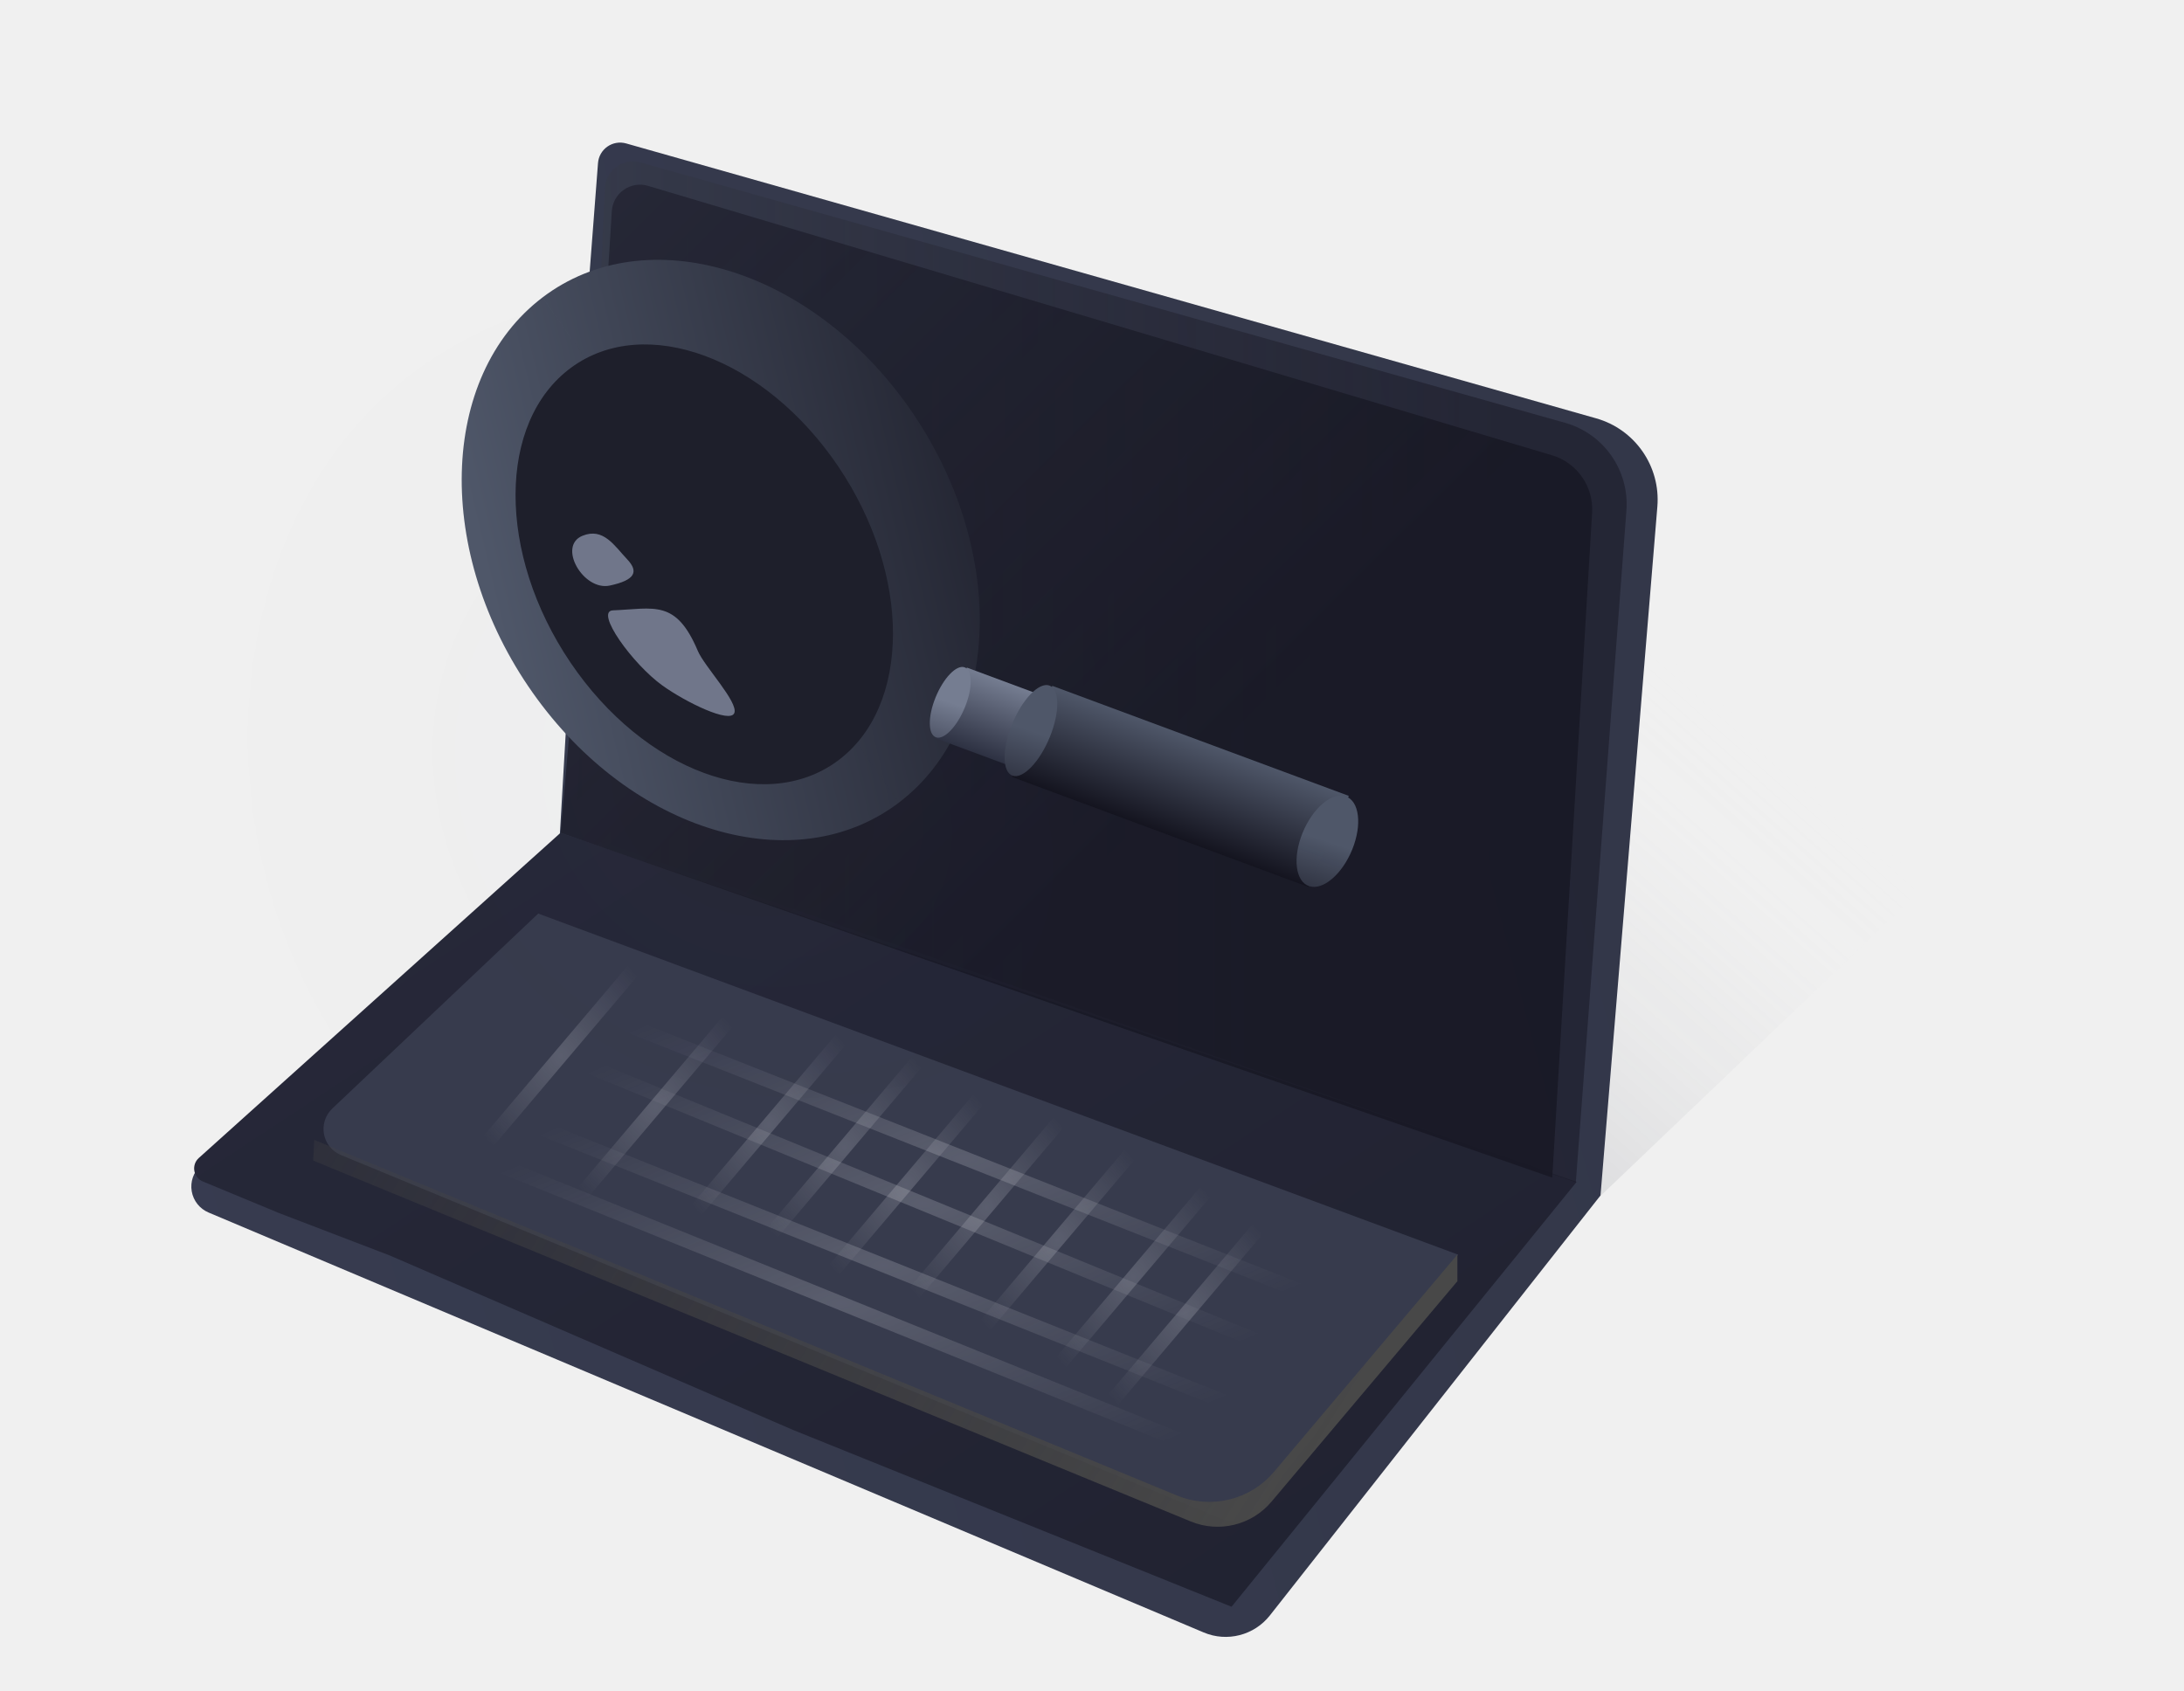
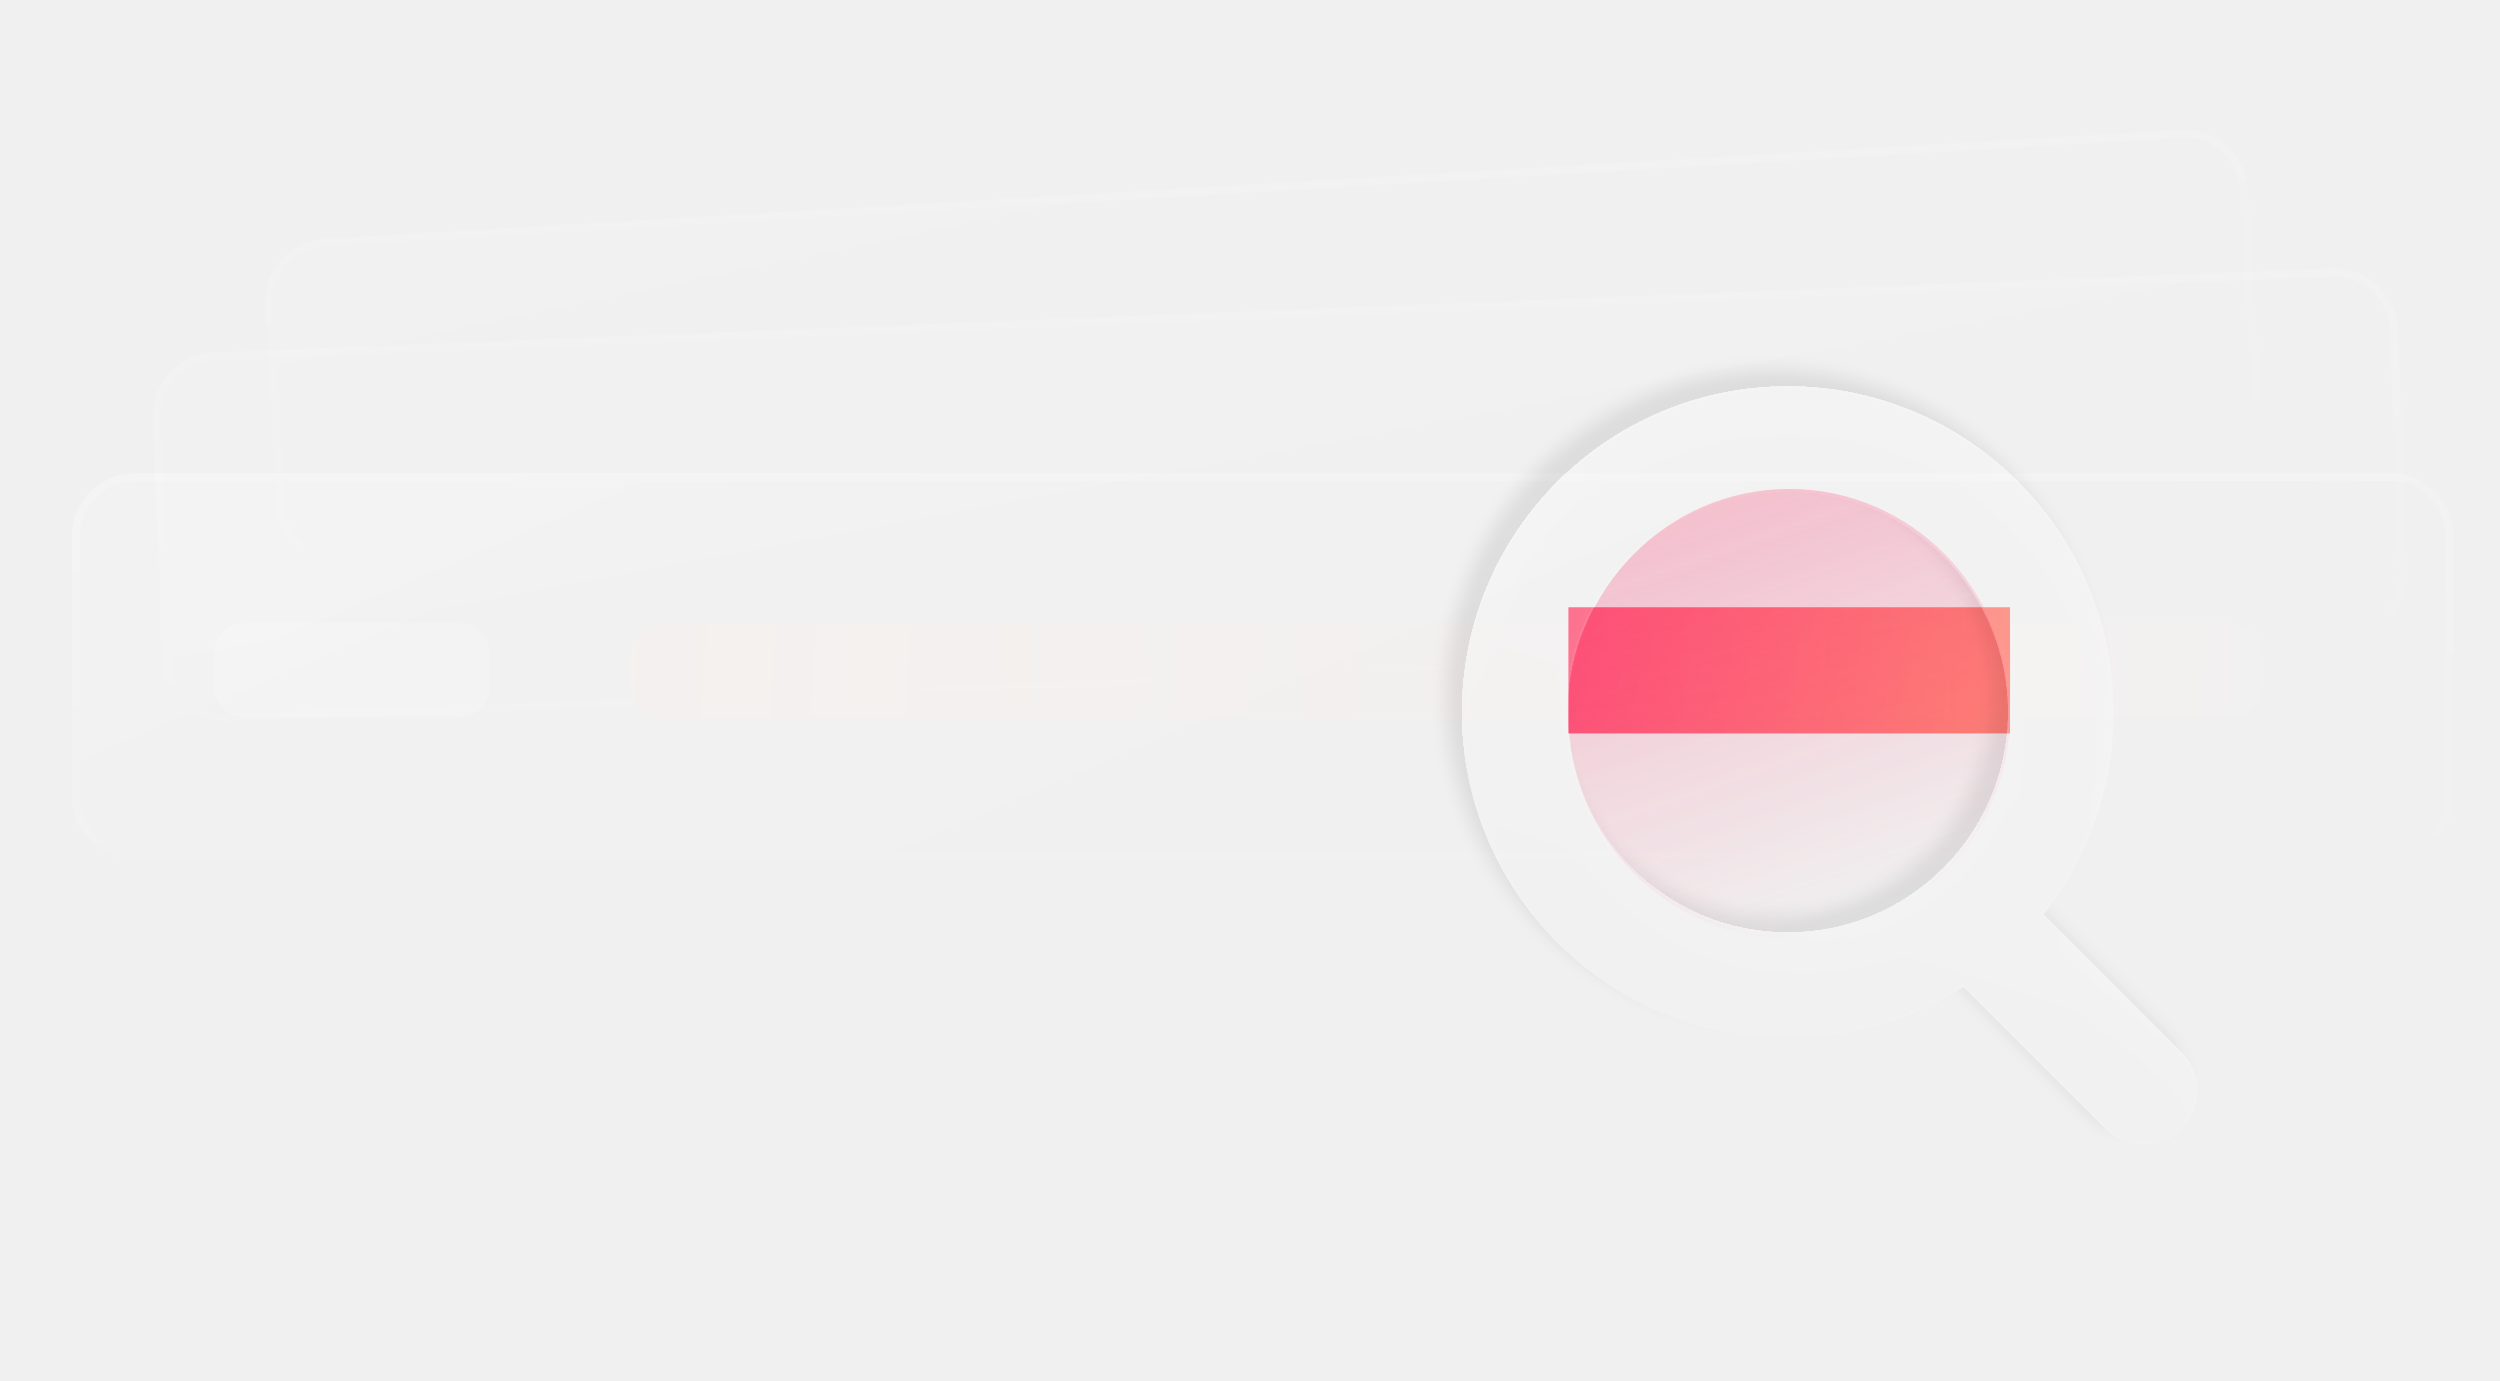
- <svg xmlns="http://www.w3.org/2000/svg" width="155" height="120" fill="none">
-   <path d="m154.216 46.099-40.998 39.146-64.143-30.217L61.476 25.49l92.74 20.609Z" fill="url(#a)" />
-   <path d="m113.59 84.854 4.034-48.893a6 6 0 0 0-4.343-6.266L44.436 10.181a1.572 1.572 0 0 0-1.995 1.392l-.958 12.486-2.519.504-1.008 13.1 2.772 4.409-1.008 17.382-25.49 23.294a2 2 0 0 0 .572 3.32l70.627 29.809c1.66.7 3.584.204 4.698-1.212l23.463-29.811Z" fill="url(#b)" />
-   <path d="m87.404 114.051 24.492-30.16-72.113-24.776-25.674 23.082a1 1 0 0 0 .286 1.667l5.397 2.238 7.865 3.013 28.619 12.384 31.128 12.552Z" fill="url(#c)" />
-   <path d="m89.038 107.214 14.451-18.153-65.29-24.213-14.614 13.838a2 2 0 0 0 .61 3.301l62.515 25.829a2 2 0 0 0 2.328-.602Z" fill="#373B4D" />
-   <path d="m111.838 83.926 3.59-47.689a5.999 5.999 0 0 0-4.356-6.226l-65.609-18.48a2 2 0 0 0-2.54 1.835l-2.056 45.749 70.971 24.811Z" fill="url(#d)" />
-   <path d="m110.164 83.591 2.829-47.203a3.999 3.999 0 0 0-2.85-4.073L45.989 13.192a2 2 0 0 0-2.567 1.792l-.385 6.167-2.828 3.286-2.757 2.393v11.337l3.653 6.046-1.322 14.902 70.381 24.476Z" fill="url(#e)" />
-   <path d="M101.563 95.305 35.38 69.137" stroke="url(#f)" stroke-opacity=".2" />
-   <path d="M98.584 99.015 32.392 71.842" stroke="url(#g)" stroke-opacity=".2" />
-   <path d="M96.616 103.384 28.751 76.227" stroke="url(#h)" stroke-opacity=".2" />
-   <path d="M93.294 106.093 26.098 78.929" stroke="url(#i)" stroke-opacity=".2" />
-   <path d="m91.423 84.687-14.57 17.206" stroke="url(#j)" stroke-opacity=".2" />
-   <path d="m87.716 82.044-14.57 17.205" stroke="url(#k)" stroke-opacity=".2" />
-   <path d="m82.336 79.415-14.57 17.206" stroke="url(#l)" stroke-opacity=".2" />
-   <path d="m77.295 77.119-14.57 17.205" stroke="url(#m)" stroke-opacity=".2" />
-   <path d="M71.59 75.498 57.02 92.703" stroke="url(#n)" stroke-opacity=".2" />
-   <path d="m67.214 72.86-14.57 17.205" stroke="url(#o)" stroke-opacity=".2" />
-   <path d="m61.843 71.236-14.57 17.205" stroke="url(#p)" stroke-opacity=".2" />
-   <path d="m53.798 69.971-7.285 8.603-7.285 8.603" stroke="url(#q)" stroke-opacity=".2" />
-   <path d="m47.07 66.351-7.285 8.603-7.285 8.602" stroke="url(#r)" stroke-opacity=".2" />
-   <path d="M103.431 90.945v-1.89L90.41 104.48a6 6 0 0 1-6.872 1.676L22.301 80.914l-.075 1.468 62.284 25.616a5 5 0 0 0 5.725-1.401l13.196-15.652Z" fill="url(#s)" />
-   <g filter="url(#t)">
-     <mask id="v" fill="#fff">
-       <ellipse rx="16.089" ry="22.93" transform="matrix(.82897 -.63026 .55176 .78176 51.151 39.041)" />
+ <svg xmlns="http://www.w3.org/2000/svg" width="317" height="175" viewBox="0 0 317 175" fill="none">
+   <g opacity="0.6" filter="url(#filter0_b_496_3638)">
+     <rect x="33.121" y="30.737" width="251.877" height="41.533" rx="8" transform="rotate(-3.35426 33.1211 30.7373)" fill="url(#paint0_linear_496_3638)" fill-opacity="0.16" />
+     <rect x="33.65" y="31.207" width="250.877" height="40.533" rx="7.5" transform="rotate(-3.35426 33.6495 31.2072)" stroke="url(#paint1_linear_496_3638)" />
+   </g>
+   <g opacity="0.8" filter="url(#filter1_b_496_3638)">
+     <rect x="19.055" y="45.014" width="284.88" height="46.892" rx="8" transform="rotate(-2.2696 19.0547 45.0142)" fill="url(#paint2_linear_496_3638)" fill-opacity="0.16" />
+     <rect x="19.574" y="45.494" width="283.88" height="45.892" rx="7.5" transform="rotate(-2.2696 19.5741 45.494)" stroke="url(#paint3_linear_496_3638)" />
+   </g>
+   <g filter="url(#filter2_b_496_3638)">
+     <rect x="9.125" y="60" width="302" height="49" rx="8" fill="url(#paint4_linear_496_3638)" fill-opacity="0.16" />
+     <rect x="9.625" y="60.5" width="301" height="48" rx="7.5" stroke="url(#paint5_linear_496_3638)" />
+   </g>
+   <rect x="27.125" y="79" width="35" height="12" rx="4" fill="url(#paint6_linear_496_3638)" fill-opacity="0.16" />
+   <rect x="79.875" y="79" width="207" height="12" rx="4" fill="url(#paint7_linear_496_3638)" fill-opacity="0.24" />
+   <rect x="198.875" y="77" width="56" height="16" fill="url(#paint8_linear_496_3638)" fill-opacity="0.9" />
+   <g filter="url(#filter3_bdi_496_3638)">
+     <mask id="path-10-inside-1_496_3638" fill="white">
+       <path fill-rule="evenodd" clip-rule="evenodd" d="M185.387 90.306C185.387 67.493 203.88 49 226.693 49C249.506 49 268 67.493 268 90.306C268 99.998 264.662 108.91 259.073 115.956L276.607 133.489C279.265 136.147 279.265 140.456 276.607 143.114C273.949 145.772 269.639 145.772 266.981 143.114L248.966 125.099C242.54 129.222 234.896 131.613 226.693 131.613C203.88 131.613 185.387 113.119 185.387 90.306ZM226.694 118.249C242.126 118.249 254.636 105.739 254.636 90.306C254.636 74.874 242.126 62.364 226.694 62.364C211.261 62.364 198.751 74.874 198.751 90.306C198.751 105.739 211.261 118.249 226.694 118.249Z" />
    </mask>
-     <path d="M47.909 41.507c1.501 2.127 1.72 3.893 1.709 4.378-.005.194-.033-.258.372-1.156.44-.978 1.322-2.29 2.778-3.397l22.07 31.27c10.56-8.028 14.366-19.794 14.6-29.393.236-9.673-2.885-19.14-8.37-26.913l-33.16 25.21Zm4.859-.175c1.456-1.107 2.926-1.583 3.958-1.724.947-.13 1.354.034 1.174-.02-.449-.135-2.005-.884-3.506-3.012l-33.16 25.21c5.486 7.773 13.242 13.716 22.199 16.4 8.889 2.663 20.845 2.445 31.405-5.583l-22.07-31.27Zm1.626-4.756c-1.502-2.127-1.722-3.893-1.71-4.378.005-.194.033.258-.372 1.156-.44.978-1.322 2.29-2.778 3.397L27.464 5.48c-10.56 8.028-14.366 19.794-14.6 29.393-.236 9.673 2.885 19.14 8.37 26.913l33.16-25.21Zm-4.86.175c-1.456 1.107-2.926 1.583-3.958 1.724-.947.13-1.353-.034-1.174.02.45.134 2.005.884 3.507 3.012l33.158-25.21C75.582 8.523 67.826 2.58 58.87-.104 49.981-2.766 38.024-2.548 27.464 5.48l22.07 31.27Z" fill="url(#u)" mask="url(#v)" />
-     <ellipse rx="11.318" ry="17.605" transform="matrix(.83887 -.61593 .53659 .7931 49.982 40.058)" fill="#1E1F2B" />
-     <path transform="matrix(.90428 .33568 -.41702 .94641 68.618 47.386)" fill="url(#w)" d="M0 0h8.086v5.306H0z" />
-     <path transform="matrix(.90428 .33568 -.41702 .94641 74.686 48.684)" fill="url(#x)" d="M0 0h23.267v6.834H0z" />
-     <ellipse rx="1.137" ry="2.6" transform="matrix(.91688 .30592 -.38854 .95644 67.44 49.852)" fill="url(#y)" />
-     <ellipse rx="1.464" ry="3.348" transform="matrix(.91688 .30592 -.38854 .95644 73.168 51.86)" fill="url(#z)" />
-     <ellipse rx="1.923" ry="3.333" transform="matrix(.91688 .30592 -.38854 .95644 94.205 59.714)" fill="url(#A)" />
-     <g style="mix-blend-mode:lighten" opacity=".79" fill="#868EA3">
-       <path d="M43.275 41.565c-1.877.4-3.729-2.804-1.936-3.534 1.486-.606 2.264.708 3.177 1.676.821.87.571 1.471-1.24 1.858ZM47.017 48.662c-2.118-1.52-4.834-5.283-3.515-5.337 2.927-.118 4.466-.808 6.024 2.88.469 1.109 2.893 3.643 2.588 4.409-.305.765-3.449-.77-5.097-1.952Z" />
-     </g>
+     <path fill-rule="evenodd" clip-rule="evenodd" d="M185.387 90.306C185.387 67.493 203.88 49 226.693 49C249.506 49 268 67.493 268 90.306C268 99.998 264.662 108.91 259.073 115.956L276.607 133.489C279.265 136.147 279.265 140.456 276.607 143.114C273.949 145.772 269.639 145.772 266.981 143.114L248.966 125.099C242.54 129.222 234.896 131.613 226.693 131.613C203.88 131.613 185.387 113.119 185.387 90.306ZM226.694 118.249C242.126 118.249 254.636 105.739 254.636 90.306C254.636 74.874 242.126 62.364 226.694 62.364C211.261 62.364 198.751 74.874 198.751 90.306C198.751 105.739 211.261 118.249 226.694 118.249Z" fill="url(#paint9_linear_496_3638)" fill-opacity="0.4" shape-rendering="crispEdges" />
+     <path d="M259.073 115.956L258.878 115.8L258.739 115.975L258.897 116.132L259.073 115.956ZM276.607 133.489L276.43 133.666V133.666L276.607 133.489ZM248.966 125.099L249.143 124.923L249.001 124.78L248.831 124.889L248.966 125.099ZM226.693 48.75C203.742 48.75 185.137 67.356 185.137 90.306H185.637C185.637 67.632 204.018 49.25 226.693 49.25V48.75ZM268.25 90.306C268.25 67.356 249.644 48.75 226.693 48.75V49.25C249.368 49.25 267.75 67.632 267.75 90.306H268.25ZM259.269 116.111C264.892 109.023 268.25 100.056 268.25 90.306H267.75C267.75 99.94 264.432 108.797 258.878 115.8L259.269 116.111ZM276.784 133.312L259.25 115.779L258.897 116.132L276.43 133.666L276.784 133.312ZM276.784 143.291C279.539 140.536 279.539 136.068 276.784 133.312L276.43 133.666C278.99 136.226 278.99 140.377 276.43 142.938L276.784 143.291ZM266.805 143.291C269.56 146.047 274.028 146.047 276.784 143.291L276.43 142.938C273.87 145.498 269.718 145.498 267.158 142.938L266.805 143.291ZM248.79 125.276L266.805 143.291L267.158 142.938L249.143 124.923L248.79 125.276ZM226.693 131.863C234.945 131.863 242.636 129.458 249.101 125.31L248.831 124.889C242.444 128.987 234.846 131.363 226.693 131.363V131.863ZM185.137 90.306C185.137 113.257 203.742 131.863 226.693 131.863V131.363C204.018 131.363 185.637 112.981 185.637 90.306H185.137ZM254.386 90.306C254.386 105.601 241.988 117.999 226.694 117.999V118.499C242.264 118.499 254.886 105.877 254.886 90.306H254.386ZM226.694 62.614C241.988 62.614 254.386 75.012 254.386 90.306H254.886C254.886 74.736 242.264 62.114 226.694 62.114V62.614ZM199.001 90.306C199.001 75.012 211.399 62.614 226.694 62.614V62.114C211.123 62.114 198.501 74.736 198.501 90.306H199.001ZM226.694 117.999C211.399 117.999 199.001 105.601 199.001 90.306H198.501C198.501 105.877 211.123 118.499 226.694 118.499V117.999Z" fill="url(#paint10_linear_496_3638)" mask="url(#path-10-inside-1_496_3638)" />
  </g>
+   <ellipse cx="226.875" cy="90.5" rx="28" ry="28.5" fill="url(#paint11_linear_496_3638)" fill-opacity="0.4" />
  <defs>
-     <radialGradient id="f" cx="0" cy="0" r="1" gradientUnits="userSpaceOnUse" gradientTransform="matrix(.1233 13.38803 -32.968 .30365 68.472 82.221)">
-       <stop stop-color="#E8E9F0" />
-       <stop offset="1" stop-color="#F7F7F7" stop-opacity="0" />
-     </radialGradient>
-     <radialGradient id="g" cx="0" cy="0" r="1" gradientUnits="userSpaceOnUse" gradientTransform="rotate(89.472 -10.365 75.761) scale(13.8907 32.9694)">
-       <stop stop-color="#E8E9F0" />
-       <stop offset="1" stop-color="#F7F7F7" stop-opacity="0" />
-     </radialGradient>
-     <radialGradient id="h" cx="0" cy="0" r="1" gradientUnits="userSpaceOnUse" gradientTransform="rotate(89.472 -13.976 76.535) scale(13.8907 33.8062)">
-       <stop stop-color="#E8E9F0" />
-       <stop offset="1" stop-color="#F7F7F7" stop-opacity="0" />
-     </radialGradient>
-     <radialGradient id="i" cx="0" cy="0" r="1" gradientUnits="userSpaceOnUse" gradientTransform="rotate(89.472 -16.835 76.38) scale(13.8907 33.4715)">
-       <stop stop-color="#E8E9F0" />
-       <stop offset="1" stop-color="#F7F7F7" stop-opacity="0" />
-     </radialGradient>
-     <radialGradient id="j" cx="0" cy="0" r="1" gradientUnits="userSpaceOnUse" gradientTransform="matrix(.0786 8.53486 -7.3634 .06782 84.138 93.29)">
-       <stop stop-color="#E8E9F0" />
-       <stop offset="1" stop-color="#F7F7F7" stop-opacity="0" />
-     </radialGradient>
-     <radialGradient id="k" cx="0" cy="0" r="1" gradientUnits="userSpaceOnUse" gradientTransform="matrix(.0786 8.53486 -7.3634 .06782 80.431 90.646)">
-       <stop stop-color="#E8E9F0" />
-       <stop offset="1" stop-color="#F7F7F7" stop-opacity="0" />
-     </radialGradient>
-     <radialGradient id="l" cx="0" cy="0" r="1" gradientUnits="userSpaceOnUse" gradientTransform="rotate(89.472 -6.89 81.882) scale(8.53522 7.36372)">
-       <stop stop-color="#E8E9F0" />
-       <stop offset="1" stop-color="#F7F7F7" stop-opacity="0" />
-     </radialGradient>
-     <radialGradient id="m" cx="0" cy="0" r="1" gradientUnits="userSpaceOnUse" gradientTransform="matrix(.0786 8.53486 -7.3634 .06782 70.01 85.721)">
-       <stop stop-color="#E8E9F0" />
-       <stop offset="1" stop-color="#F7F7F7" stop-opacity="0" />
-     </radialGradient>
-     <radialGradient id="n" cx="0" cy="0" r="1" gradientUnits="userSpaceOnUse" gradientTransform="matrix(.0786 8.53486 -7.3634 .06782 64.305 84.1)">
-       <stop stop-color="#E8E9F0" />
-       <stop offset="1" stop-color="#F7F7F7" stop-opacity="0" />
-     </radialGradient>
-     <radialGradient id="o" cx="0" cy="0" r="1" gradientUnits="userSpaceOnUse" gradientTransform="matrix(.0786 8.53486 -7.3634 .06782 59.93 81.463)">
-       <stop stop-color="#E8E9F0" />
-       <stop offset="1" stop-color="#F7F7F7" stop-opacity="0" />
-     </radialGradient>
-     <radialGradient id="p" cx="0" cy="0" r="1" gradientUnits="userSpaceOnUse" gradientTransform="rotate(89.472 -13.01 67.45) scale(8.53522 7.36372)">
-       <stop stop-color="#E8E9F0" />
-       <stop offset="1" stop-color="#F7F7F7" stop-opacity="0" />
-     </radialGradient>
-     <radialGradient id="q" cx="0" cy="0" r="1" gradientUnits="userSpaceOnUse" gradientTransform="matrix(.0786 8.53486 -7.3634 .06782 46.513 78.574)">
-       <stop stop-color="#E8E9F0" />
-       <stop offset="1" stop-color="#F7F7F7" stop-opacity="0" />
-     </radialGradient>
-     <radialGradient id="r" cx="0" cy="0" r="1" gradientUnits="userSpaceOnUse" gradientTransform="matrix(.0786 8.53486 -7.3634 .06782 39.785 74.954)">
-       <stop stop-color="#E8E9F0" />
-       <stop offset="1" stop-color="#F7F7F7" stop-opacity="0" />
-     </radialGradient>
-     <linearGradient id="a" x1="89.145" y1="95.031" x2="126.308" y2="53.118" gradientUnits="userSpaceOnUse">
-       <stop stop-color="#2D3041" stop-opacity=".29" />
-       <stop offset="1" stop-color="#fff" stop-opacity="0" />
+     <filter id="filter0_b_496_3638" x="-30.334" y="-47.455" width="380.786" height="183.11" filterUnits="userSpaceOnUse" color-interpolation-filters="sRGB">
+       <feFlood flood-opacity="0" result="BackgroundImageFix" />
+       <feGaussianBlur in="BackgroundImageFix" stdDeviation="32" />
+       <feComposite in2="SourceAlpha" operator="in" result="effect1_backgroundBlur_496_3638" />
+       <feBlend mode="normal" in="SourceGraphic" in2="effect1_backgroundBlur_496_3638" result="shape" />
+     </filter>
+     <filter id="filter1_b_496_3638" x="-44.559" y="-29.88" width="413.739" height="185.363" filterUnits="userSpaceOnUse" color-interpolation-filters="sRGB">
+       <feFlood flood-opacity="0" result="BackgroundImageFix" />
+       <feGaussianBlur in="BackgroundImageFix" stdDeviation="32" />
+       <feComposite in2="SourceAlpha" operator="in" result="effect1_backgroundBlur_496_3638" />
+       <feBlend mode="normal" in="SourceGraphic" in2="effect1_backgroundBlur_496_3638" result="shape" />
+     </filter>
+     <filter id="filter2_b_496_3638" x="-54.875" y="-4" width="430" height="177" filterUnits="userSpaceOnUse" color-interpolation-filters="sRGB">
+       <feFlood flood-opacity="0" result="BackgroundImageFix" />
+       <feGaussianBlur in="BackgroundImageFix" stdDeviation="32" />
+       <feComposite in2="SourceAlpha" operator="in" result="effect1_backgroundBlur_496_3638" />
+       <feBlend mode="normal" in="SourceGraphic" in2="effect1_backgroundBlur_496_3638" result="shape" />
+     </filter>
+     <filter id="filter3_bdi_496_3638" x="180.053" y="43.667" width="103.881" height="106.775" filterUnits="userSpaceOnUse" color-interpolation-filters="sRGB">
+       <feFlood flood-opacity="0" result="BackgroundImageFix" />
+       <feGaussianBlur in="BackgroundImageFix" stdDeviation="2.667" />
+       <feComposite in2="SourceAlpha" operator="in" result="effect1_backgroundBlur_496_3638" />
+       <feColorMatrix in="SourceAlpha" type="matrix" values="0 0 0 0 0 0 0 0 0 0 0 0 0 0 0 0 0 0 127 0" result="hardAlpha" />
+       <feOffset dx="-2" dy="-2" />
+       <feGaussianBlur stdDeviation="1" />
+       <feComposite in2="hardAlpha" operator="out" />
+       <feColorMatrix type="matrix" values="0 0 0 0 0 0 0 0 0 0 0 0 0 0 0 0 0 0 0.08 0" />
+       <feBlend mode="normal" in2="effect1_backgroundBlur_496_3638" result="effect2_dropShadow_496_3638" />
+       <feBlend mode="normal" in="SourceGraphic" in2="effect2_dropShadow_496_3638" result="shape" />
+       <feColorMatrix in="SourceAlpha" type="matrix" values="0 0 0 0 0 0 0 0 0 0 0 0 0 0 0 0 0 0 127 0" result="hardAlpha" />
+       <feOffset dy="4" />
+       <feGaussianBlur stdDeviation="1.5" />
+       <feComposite in2="hardAlpha" operator="arithmetic" k2="-1" k3="1" />
+       <feColorMatrix type="matrix" values="0 0 0 0 1 0 0 0 0 1 0 0 0 0 1 0 0 0 0.08 0" />
+       <feBlend mode="normal" in2="shape" result="effect3_innerShadow_496_3638" />
+     </filter>
+     <linearGradient id="paint0_linear_496_3638" x1="64.937" y1="33.615" x2="75.702" y2="107.151" gradientUnits="userSpaceOnUse">
+       <stop stop-color="white" stop-opacity="0.4" />
+       <stop offset="1" stop-color="white" stop-opacity="0" />
    </linearGradient>
-     <linearGradient id="b" x1="118.964" y1="58.573" x2="-120.029" y2="121.054" gradientUnits="userSpaceOnUse">
-       <stop stop-color="#333749" />
-       <stop offset="1" stop-color="#3C4158" />
+     <linearGradient id="paint1_linear_496_3638" x1="150.502" y1="27.866" x2="149.673" y2="77.941" gradientUnits="userSpaceOnUse">
+       <stop stop-color="white" stop-opacity="0.16" />
+       <stop offset="1" stop-color="white" stop-opacity="0" />
    </linearGradient>
-     <linearGradient id="c" x1="16.874" y1="35.493" x2="186.393" y2="292.803" gradientUnits="userSpaceOnUse">
-       <stop stop-color="#282A3B" />
-       <stop offset="1" stop-color="#14141F" />
+     <linearGradient id="paint2_linear_496_3638" x1="55.039" y1="48.263" x2="67.173" y2="131.294" gradientUnits="userSpaceOnUse">
+       <stop stop-color="white" stop-opacity="0.4" />
+       <stop offset="1" stop-color="white" stop-opacity="0" />
    </linearGradient>
-     <linearGradient id="d" x1="106.644" y1="60.522" x2="-20.361" y2="60.494" gradientUnits="userSpaceOnUse">
-       <stop stop-color="#1B1B28" stop-opacity=".6" />
-       <stop offset="1" stop-color="#4F5769" />
+     <linearGradient id="paint3_linear_496_3638" x1="151.816" y1="41.772" x2="150.882" y2="98.309" gradientUnits="userSpaceOnUse">
+       <stop stop-color="white" stop-opacity="0.16" />
+       <stop offset="1" stop-color="white" stop-opacity="0" />
    </linearGradient>
-     <linearGradient id="e" x1="-22.253" y1="-47.989" x2="83.152" y2="58.065" gradientUnits="userSpaceOnUse">
-       <stop stop-color="#373B4D" />
-       <stop offset="1" stop-color="#171723" stop-opacity=".82" />
+     <linearGradient id="paint4_linear_496_3638" x1="-80.125" y1="98.5" x2="-23.436" y2="230.888" gradientUnits="userSpaceOnUse">
+       <stop stop-color="white" />
+       <stop offset="0.448" stop-color="white" stop-opacity="0.28" />
+       <stop offset="1" stop-color="white" stop-opacity="0" />
    </linearGradient>
-     <linearGradient id="s" x1="87.337" y1="113.38" x2="-2.967" y2="56.7" gradientUnits="userSpaceOnUse">
-       <stop stop-color="#484848" />
-       <stop offset="1" stop-color="#3F3F41" stop-opacity="0" />
+     <linearGradient id="paint5_linear_496_3638" x1="149.865" y1="56.612" x2="148.902" y2="115.691" gradientUnits="userSpaceOnUse">
+       <stop stop-color="white" stop-opacity="0.16" />
+       <stop offset="1" stop-color="white" stop-opacity="0" />
    </linearGradient>
-     <linearGradient id="u" x1="84.815" y1="44.087" x2="37.959" y2="55.293" gradientUnits="userSpaceOnUse">
-       <stop stop-color="#14141F" />
-       <stop offset="1" stop-color="#4F5769" />
+     <linearGradient id="paint6_linear_496_3638" x1="24.358" y1="79" x2="93.32" y2="89.601" gradientUnits="userSpaceOnUse">
+       <stop stop-color="white" />
+       <stop offset="1" stop-color="white" stop-opacity="0.6" />
    </linearGradient>
-     <linearGradient id="w" x1="4.043" y1="0" x2="4.043" y2="5.306" gradientUnits="userSpaceOnUse">
-       <stop stop-color="#757D91" />
-       <stop offset="1" stop-color="#2D3142" />
+     <linearGradient id="paint7_linear_496_3638" x1="63.513" y1="79" x2="474.052" y2="104.341" gradientUnits="userSpaceOnUse">
+       <stop stop-color="white" />
+       <stop offset="0" stop-color="#FFEBE2" stop-opacity="0.807" />
+       <stop offset="1" stop-color="white" stop-opacity="0.32" />
    </linearGradient>
-     <linearGradient id="x" x1="11.634" y1="0" x2="11.634" y2="6.834" gradientUnits="userSpaceOnUse">
-       <stop stop-color="#4F5769" />
-       <stop offset="1" stop-color="#14141F" />
+     <linearGradient id="paint8_linear_496_3638" x1="180.208" y1="85" x2="287.494" y2="93.6" gradientUnits="userSpaceOnUse">
+       <stop stop-color="#FD366E" />
+       <stop offset="1" stop-color="#FE9567" />
    </linearGradient>
-     <linearGradient id="y" x1="1.137" y1="0" x2="1.137" y2="5.2" gradientUnits="userSpaceOnUse">
-       <stop stop-color="#757D91" />
-       <stop offset="1" stop-color="#2D3142" />
+     <linearGradient id="paint9_linear_496_3638" x1="235.101" y1="43.347" x2="201.025" y2="149.954" gradientUnits="userSpaceOnUse">
+       <stop stop-color="white" stop-opacity="0.4" />
+       <stop offset="0.432" stop-color="white" stop-opacity="0.4" />
+       <stop offset="1" stop-color="white" stop-opacity="0" />
    </linearGradient>
-     <linearGradient id="z" x1="1.464" y1="0" x2="1.464" y2="6.697" gradientUnits="userSpaceOnUse">
-       <stop stop-color="#4F5769" />
-       <stop offset="1" stop-color="#171723" />
+     <linearGradient id="paint10_linear_496_3638" x1="266.172" y1="108.361" x2="212.966" y2="160.553" gradientUnits="userSpaceOnUse">
+       <stop stop-color="white" stop-opacity="0.08" />
+       <stop offset="1" stop-color="white" stop-opacity="0" />
    </linearGradient>
-     <linearGradient id="A" x1="1.923" y1="0" x2="1.923" y2="6.666" gradientUnits="userSpaceOnUse">
-       <stop stop-color="#4F5769" />
-       <stop offset="1" stop-color="#171723" stop-opacity=".92" />
+     <linearGradient id="paint11_linear_496_3638" x1="209.693" y1="68.477" x2="227.426" y2="118.806" gradientUnits="userSpaceOnUse">
+       <stop stop-color="#FD366E" stop-opacity="0.64" />
+       <stop offset="1" stop-color="#FD366E" stop-opacity="0" />
    </linearGradient>
-     <filter id="t" x=".768" y="2.443" width="127.625" height="108.519" filterUnits="userSpaceOnUse" color-interpolation-filters="sRGB">
-       <feFlood flood-opacity="0" result="BackgroundImageFix" />
-       <feColorMatrix in="SourceAlpha" values="0 0 0 0 0 0 0 0 0 0 0 0 0 0 0 0 0 0 127 0" result="hardAlpha" />
-       <feOffset dy="16" />
-       <feGaussianBlur stdDeviation="16" />
-       <feColorMatrix values="0 0 0 0 0.216 0 0 0 0 0.231 0 0 0 0 0.302 0 0 0 0.02 0" />
-       <feBlend in2="BackgroundImageFix" result="effect1_dropShadow_5777_27670" />
-       <feBlend in="SourceGraphic" in2="effect1_dropShadow_5777_27670" result="shape" />
-     </filter>
  </defs>
</svg>
